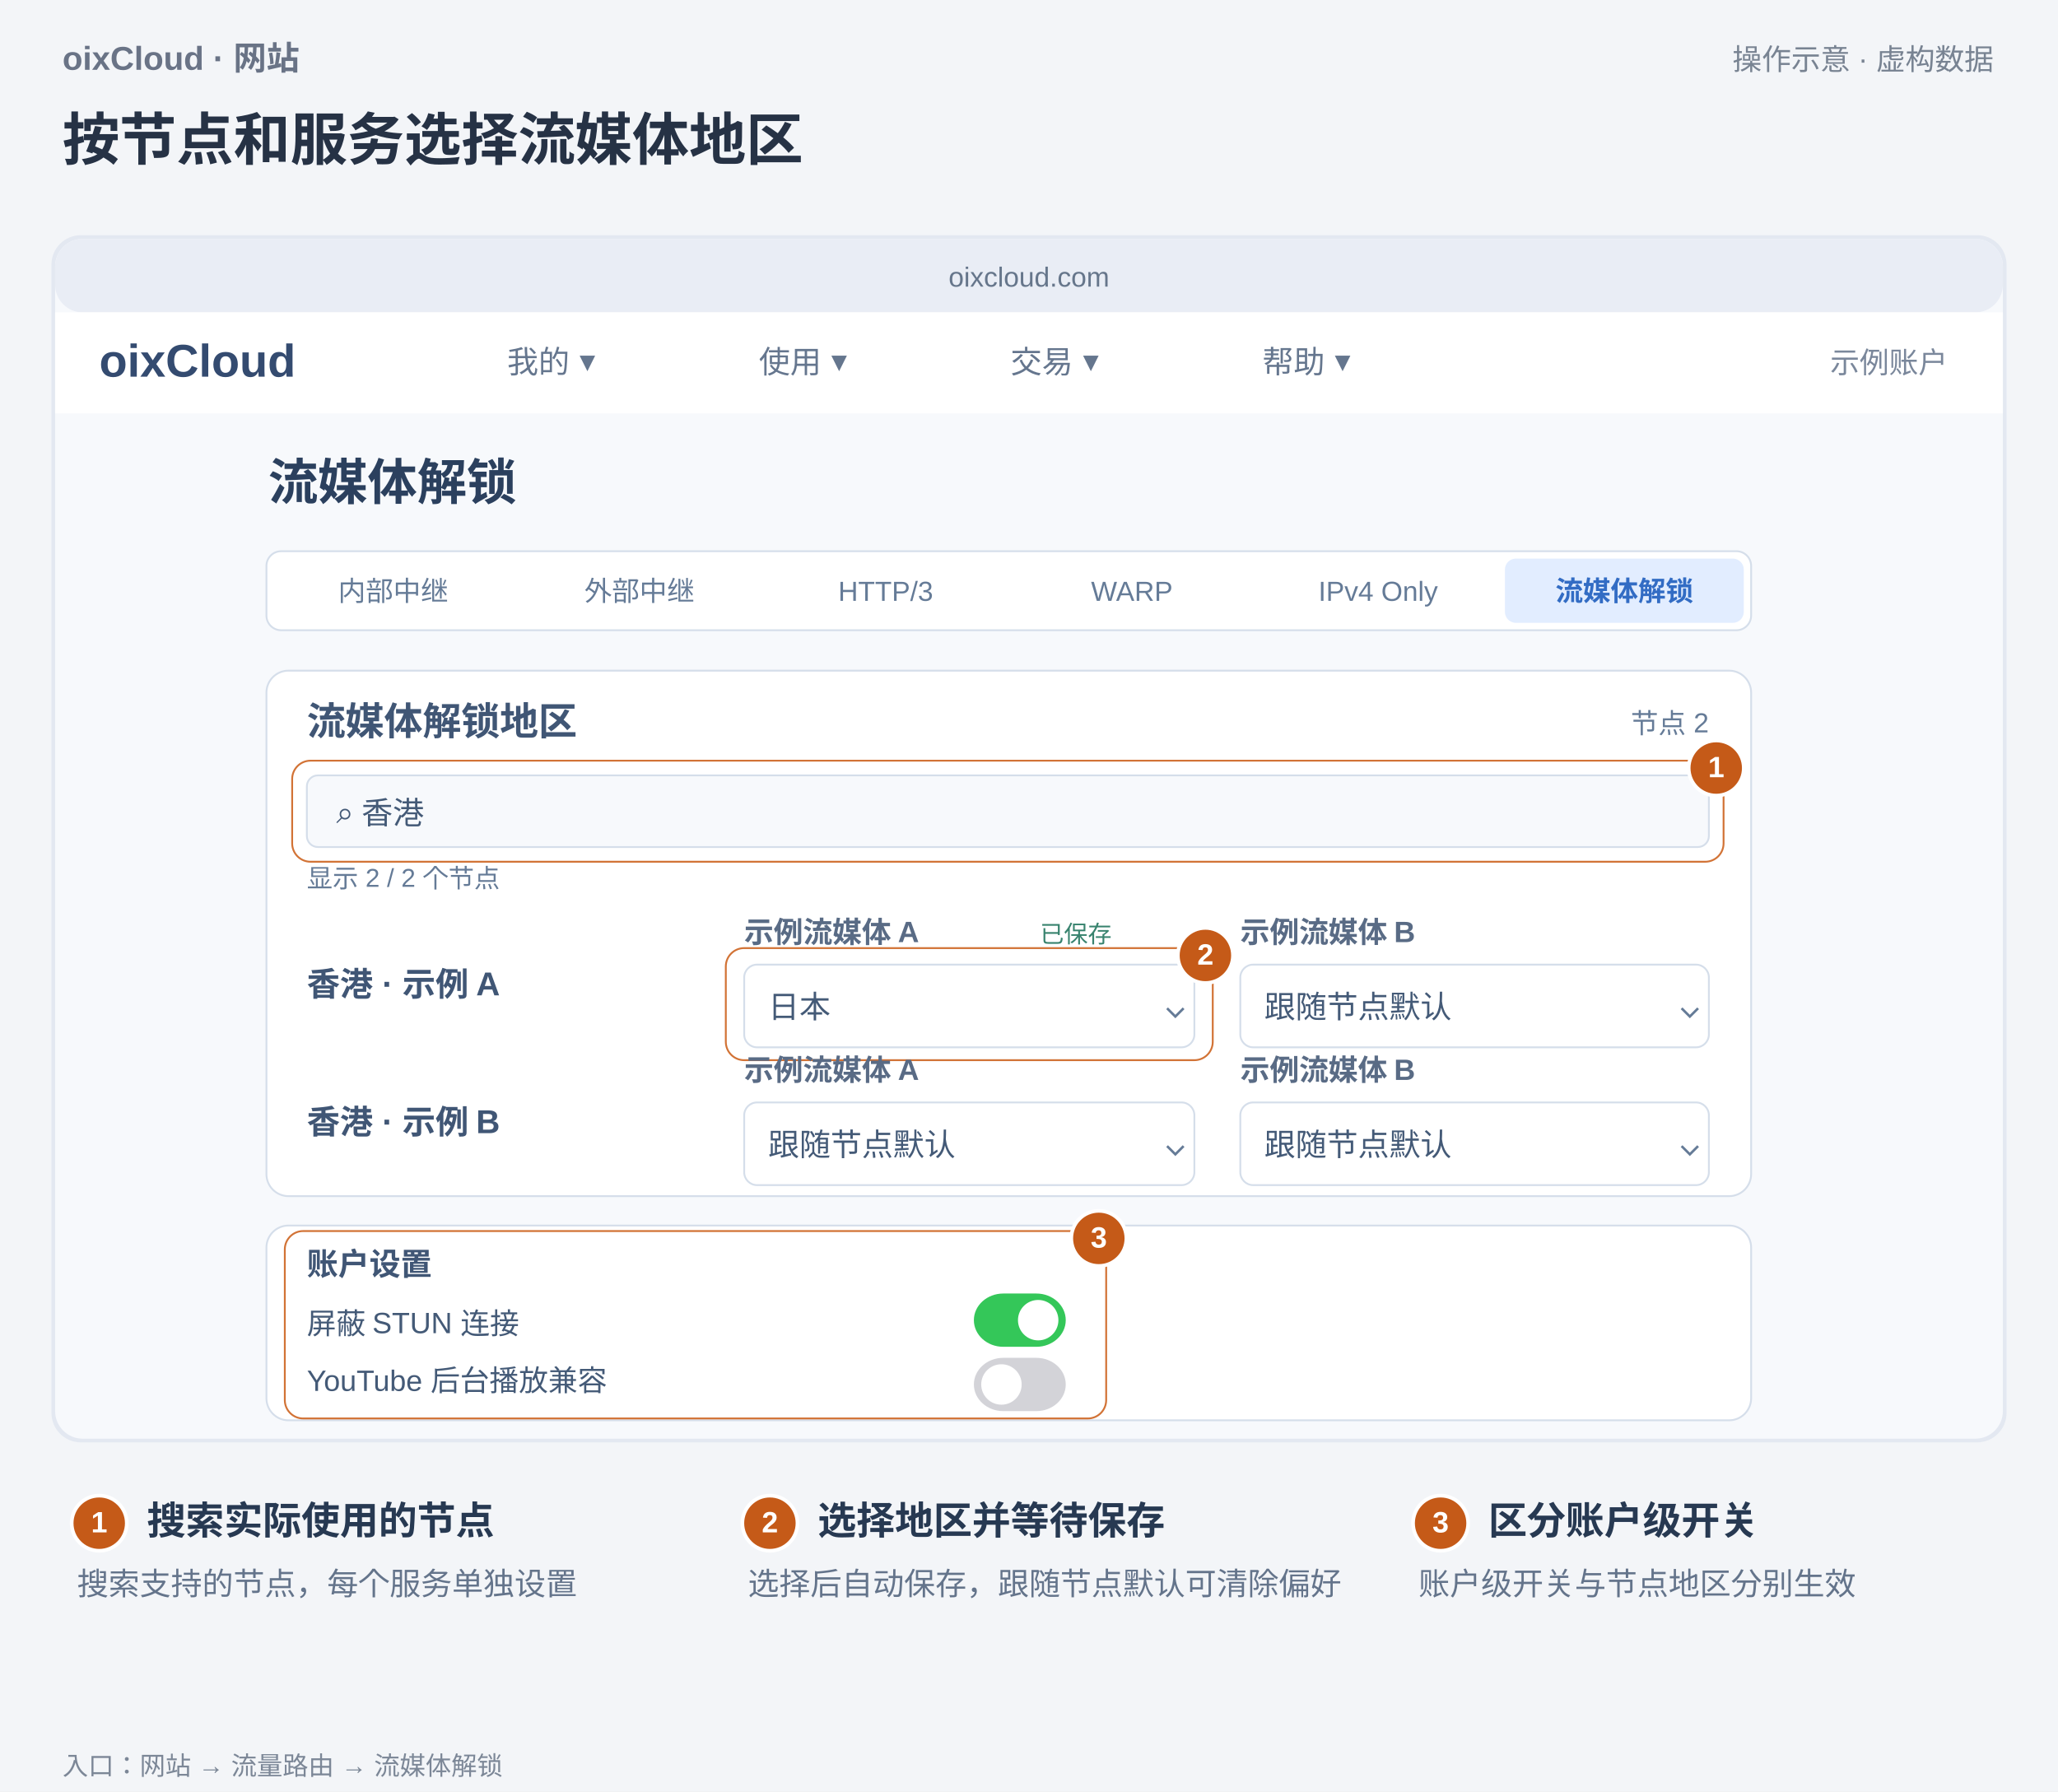
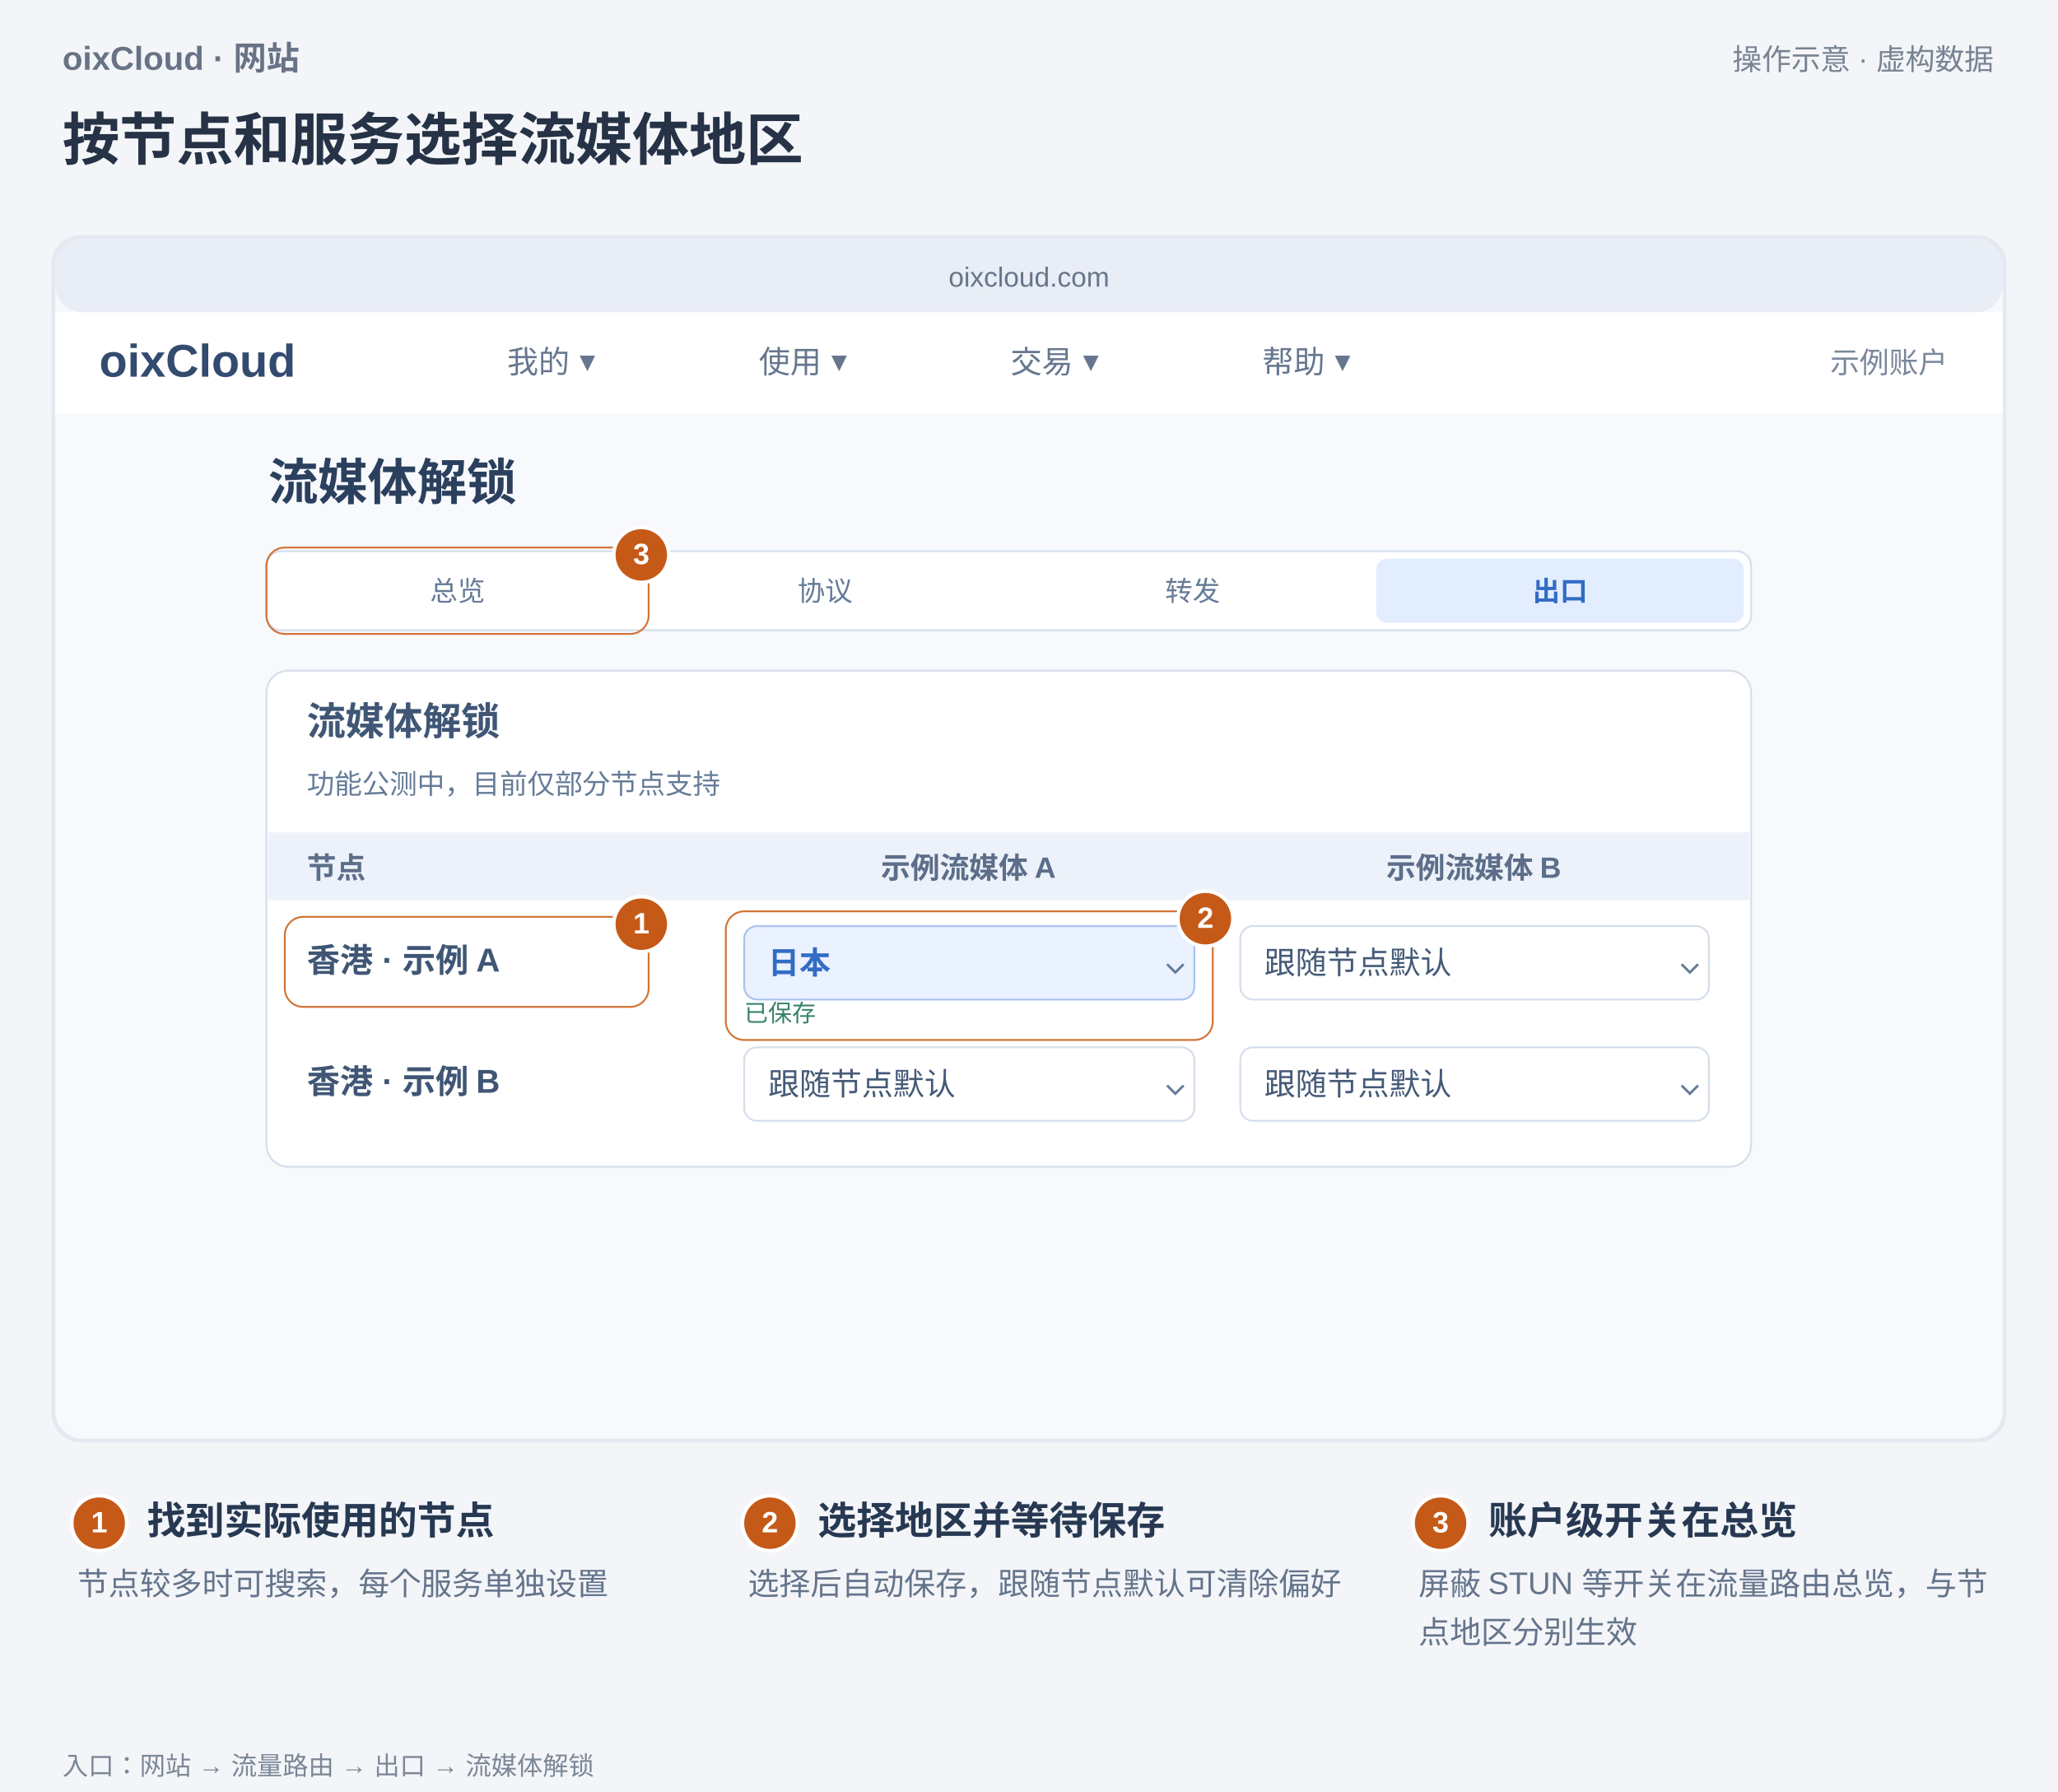
<svg xmlns="http://www.w3.org/2000/svg" width="1120" height="975" viewBox="0 0 1120 975" role="img" aria-labelledby="title desc">
  <g font-family="-apple-system,BlinkMacSystemFont,'PingFang SC','Segoe UI',Arial,sans-serif">
    <rect x="0" y="0" width="1120" height="975" rx="0" fill="#f3f5f8" stroke="none" />
    <text x="34" y="38" font-size="18" fill="#697386" font-weight="600" text-anchor="start">oixCloud · 网站</text>
    <text x="1085" y="38" font-size="16" fill="#788392" font-weight="500" text-anchor="end">操作示意 · 虚构数据</text>
    <text x="34" y="87" font-size="31" fill="#263245" font-weight="700" text-anchor="start">按节点和服务选择流媒体地区</text>
    <rect x="28" y="128" width="1064" height="657" rx="16" fill="#e3e8f1" stroke="none" />
    <rect x="30" y="130" width="1060" height="653" rx="15" fill="#f7f9fc" stroke="none" />
    <rect x="30" y="130" width="1060" height="40" rx="15" fill="#e9edf5" stroke="none" />
    <text x="560" y="156" font-size="15" fill="#66768b" font-weight="500" text-anchor="middle">oixcloud.com</text>
    <rect x="30" y="170" width="1060" height="55" rx="0" fill="#fff" stroke="none" />
    <text x="54" y="205" font-size="25" fill="#344b70" font-weight="700" text-anchor="start">oixCloud</text>
    <text x="276" y="203" font-size="17" fill="#65768e" font-weight="400" text-anchor="start">我的 ▾</text>
    <text x="413" y="203" font-size="17" fill="#65768e" font-weight="400" text-anchor="start">使用 ▾</text>
    <text x="550" y="203" font-size="17" fill="#65768e" font-weight="400" text-anchor="start">交易 ▾</text>
    <text x="687" y="203" font-size="17" fill="#65768e" font-weight="400" text-anchor="start">帮助 ▾</text>
    <text x="1060" y="203" font-size="16" fill="#7a879b" font-weight="500" text-anchor="end">示例账户</text>
    <text x="146" y="272" font-size="27" fill="#2b405e" font-weight="650" text-anchor="start">流媒体解锁</text>
    <g transform="translate(-100 0)">
      <rect x="245" y="300" width="808" height="43" rx="8" fill="#fff" stroke="#d5deea" />
-       <text x="314" y="327" font-size="15" fill="#657b97" font-weight="400" text-anchor="middle">内部中继</text>
-       <text x="448" y="327" font-size="15" fill="#657b97" font-weight="400" text-anchor="middle">外部中继</text>
-       <text x="582" y="327" font-size="15" fill="#657b97" font-weight="400" text-anchor="middle">HTTP/3</text>
-       <text x="716" y="327" font-size="15" fill="#657b97" font-weight="400" text-anchor="middle">WARP</text>
-       <text x="850" y="327" font-size="15" fill="#657b97" font-weight="400" text-anchor="middle">IPv4 Only</text>
-       <rect x="919" y="304" width="130" height="35" rx="6" fill="#e2edff" stroke="none" />
-       <text x="984" y="327" font-size="15" fill="#326cc4" font-weight="600" text-anchor="middle">流媒体解锁</text>
-       <rect x="245" y="365" width="808" height="286" rx="12" fill="#fff" stroke="#d5deea" />
-       <text x="267" y="400" font-size="21" fill="#405675" font-weight="600" text-anchor="start">流媒体解锁地区</text>
-       <text x="1030" y="399" font-size="15" fill="#657b97" font-weight="400" text-anchor="end">节点 2</text>
-       <rect x="267" y="422" width="763" height="39" rx="6" fill="#f7f9fc" stroke="#d5deea" />
-       <text x="283" y="448" font-size="17" fill="#445a77" font-weight="400" text-anchor="start">⌕ 香港</text>
-       <rect x="259" y="414" width="779" height="55" rx="10" fill="none" stroke="#d27336" />
-       <circle cx="1034" cy="418" r="15" fill="#c55a18" stroke="#fff" stroke-width="2" />
-       <text x="1034" y="423" font-size="16" fill="#fff" font-weight="700" text-anchor="middle">1</text>
-       <text x="267" y="483" font-size="14" fill="#657b97" font-weight="400" text-anchor="start">显示 2 / 2 个节点</text>
-       <text x="267" y="542" font-size="18" fill="#405675" font-weight="600" text-anchor="start">香港 · 示例 A</text>
-       <text x="505" y="513" font-size="16" fill="#596b85" font-weight="600" text-anchor="start">示例流媒体 A</text>
-       <rect x="505" y="525" width="245" height="45" rx="7" fill="#fff" stroke="#d5deea" />
-       <text x="518" y="554" font-size="17" fill="#445a77" font-weight="400" text-anchor="start">日本</text>
-       <text x="775" y="513" font-size="16" fill="#596b85" font-weight="600" text-anchor="start">示例流媒体 B</text>
-       <rect x="775" y="525" width="255" height="45" rx="7" fill="#fff" stroke="#d5deea" />
-       <text x="788" y="554" font-size="17" fill="#445a77" font-weight="400" text-anchor="start">跟随节点默认</text>
-       <text x="733" y="554" font-size="17" fill="#657b97" font-weight="400" text-anchor="start">⌄</text>
-       <text x="1013" y="554" font-size="17" fill="#657b97" font-weight="400" text-anchor="start">⌄</text>
-       <text x="705" y="513" font-size="13" fill="#38836e" font-weight="400" text-anchor="end">已保存</text>
-       <rect x="495" y="516" width="265" height="61" rx="10" fill="none" stroke="#d27336" />
-       <circle cx="756" cy="520" r="15" fill="#c55a18" stroke="#fff" stroke-width="2" />
-       <text x="756" y="525" font-size="16" fill="#fff" font-weight="700" text-anchor="middle">2</text>
-       <text x="267" y="617" font-size="18" fill="#405675" font-weight="600" text-anchor="start">香港 · 示例 B</text>
-       <text x="505" y="588" font-size="16" fill="#596b85" font-weight="600" text-anchor="start">示例流媒体 A</text>
-       <rect x="505" y="600" width="245" height="45" rx="7" fill="#fff" stroke="#d5deea" />
-       <text x="518" y="629" font-size="17" fill="#445a77" font-weight="400" text-anchor="start">跟随节点默认</text>
-       <text x="775" y="588" font-size="16" fill="#596b85" font-weight="600" text-anchor="start">示例流媒体 B</text>
-       <rect x="775" y="600" width="255" height="45" rx="7" fill="#fff" stroke="#d5deea" />
-       <text x="788" y="629" font-size="17" fill="#445a77" font-weight="400" text-anchor="start">跟随节点默认</text>
-       <text x="733" y="629" font-size="17" fill="#657b97" font-weight="400" text-anchor="start">⌄</text>
-       <text x="1013" y="629" font-size="17" fill="#657b97" font-weight="400" text-anchor="start">⌄</text>
-       <rect x="245" y="667" width="808" height="106" rx="12" fill="#fff" stroke="#d5deea" />
-       <text x="267" y="694" font-size="17" fill="#405675" font-weight="600" text-anchor="start">账户设置</text>
-       <text x="267" y="726" font-size="16" fill="#445a77" font-weight="400" text-anchor="start">屏蔽 STUN 连接</text>
-       <rect x="630" y="704" width="50" height="29" rx="16" fill="#34c759" stroke="none" />
-       <circle cx="665" cy="718.5" r="11" fill="#fff" stroke="none" stroke-width="1" />
-       <text x="267" y="757" font-size="16" fill="#445a77" font-weight="400" text-anchor="start">YouTube 后台播放兼容</text>
-       <rect x="630" y="739" width="50" height="29" rx="16" fill="#d3d3d8" stroke="none" />
-       <circle cx="645" cy="753.5" r="11" fill="#fff" stroke="none" stroke-width="1" />
-       <rect x="255" y="670" width="447" height="102" rx="10" fill="none" stroke="#d27336" />
-       <circle cx="698" cy="674" r="15" fill="#c55a18" stroke="#fff" stroke-width="2" />
-       <text x="698" y="679" font-size="16" fill="#fff" font-weight="700" text-anchor="middle">3</text>
+       <text x="349" y="327" font-size="15" fill="#657b97" font-weight="400" text-anchor="middle">总览</text>
+       <text x="549" y="327" font-size="15" fill="#657b97" font-weight="400" text-anchor="middle">协议</text>
+       <text x="749" y="327" font-size="15" fill="#657b97" font-weight="400" text-anchor="middle">转发</text>
+       <rect x="849" y="304" width="200" height="35" rx="6" fill="#e2edff" stroke="none" />
+       <text x="949" y="327" font-size="15" fill="#326cc4" font-weight="600" text-anchor="middle">出口</text>
+       <rect x="245" y="365" width="808" height="270" rx="12" fill="#fff" stroke="#d5deea" />
+       <text x="267" y="400" font-size="21" fill="#405675" font-weight="600" text-anchor="start">流媒体解锁</text>
+       <text x="267" y="432" font-size="15" fill="#657b97" font-weight="400" text-anchor="start">功能公测中，目前仅部分节点支持</text>
+       <rect x="246" y="453" width="806" height="37" rx="0" fill="#edf2fa" stroke="none" />
+       <text x="267" y="478" font-size="16" fill="#5c6e89" font-weight="600" text-anchor="start">节点</text>
+       <text x="627" y="478" font-size="16" fill="#5c6e89" font-weight="600" text-anchor="middle">示例流媒体 A</text>
+       <text x="902" y="478" font-size="16" fill="#5c6e89" font-weight="600" text-anchor="middle">示例流媒体 B</text>
+       <text x="267" y="529" font-size="18" fill="#405675" font-weight="600" text-anchor="start">香港 · 示例 A</text>
+       <rect x="505" y="504" width="245" height="40" rx="7" fill="#eaf1ff" stroke="#a9c3ee" />
+       <text x="518" y="530" font-size="17" fill="#326cc4" font-weight="600" text-anchor="start">日本</text>
+       <text x="733" y="530" font-size="17" fill="#657b97" font-weight="400" text-anchor="start">⌄</text>
+       <rect x="775" y="504" width="255" height="40" rx="7" fill="#fff" stroke="#d5deea" />
+       <text x="788" y="530" font-size="17" fill="#445a77" font-weight="400" text-anchor="start">跟随节点默认</text>
+       <text x="1013" y="530" font-size="17" fill="#657b97" font-weight="400" text-anchor="start">⌄</text>
+       <text x="505" y="556" font-size="13" fill="#38836e" font-weight="400" text-anchor="start">已保存</text>
+       <text x="267" y="595" font-size="18" fill="#405675" font-weight="600" text-anchor="start">香港 · 示例 B</text>
+       <rect x="505" y="570" width="245" height="40" rx="7" fill="#fff" stroke="#d5deea" />
+       <text x="518" y="596" font-size="17" fill="#445a77" font-weight="400" text-anchor="start">跟随节点默认</text>
+       <text x="733" y="596" font-size="17" fill="#657b97" font-weight="400" text-anchor="start">⌄</text>
+       <rect x="775" y="570" width="255" height="40" rx="7" fill="#fff" stroke="#d5deea" />
+       <text x="788" y="596" font-size="17" fill="#445a77" font-weight="400" text-anchor="start">跟随节点默认</text>
+       <text x="1013" y="596" font-size="17" fill="#657b97" font-weight="400" text-anchor="start">⌄</text>
+       <rect x="255" y="499" width="198" height="49" rx="10" fill="none" stroke="#d27336" />
+       <circle cx="449" cy="503" r="15" fill="#c55a18" stroke="#fff" stroke-width="2" />
+       <text x="449" y="508" font-size="16" fill="#fff" font-weight="700" text-anchor="middle">1</text>
+       <rect x="495" y="496" width="265" height="70" rx="10" fill="none" stroke="#d27336" />
+       <circle cx="756" cy="500" r="15" fill="#c55a18" stroke="#fff" stroke-width="2" />
+       <text x="756" y="505" font-size="16" fill="#fff" font-weight="700" text-anchor="middle">2</text>
+       <rect x="245" y="298" width="208" height="47" rx="10" fill="none" stroke="#d27336" />
+       <circle cx="449" cy="302" r="15" fill="#c55a18" stroke="#fff" stroke-width="2" />
+       <text x="449" y="307" font-size="16" fill="#fff" font-weight="700" text-anchor="middle">3</text>
    </g>
    <circle cx="54" cy="829" r="15" fill="#c55a18" stroke="#fff" stroke-width="2" />
    <text x="54" y="834" font-size="16" fill="#fff" font-weight="700" text-anchor="middle">1</text>
-     <text x="80" y="835" font-size="21" fill="#273952" font-weight="600" text-anchor="start">搜索实际使用的节点</text>
-     <text x="42" y="868" font-size="17" fill="#64748b" font-weight="400" text-anchor="start">搜索支持的节点，每个服务单独设置</text>
+     <text x="80" y="835" font-size="21" fill="#273952" font-weight="600" text-anchor="start">找到实际使用的节点</text>
+     <text x="42" y="868" font-size="17" fill="#64748b" font-weight="400" text-anchor="start">节点较多时可搜索，每个服务单独设置</text>
    <circle cx="419" cy="829" r="15" fill="#c55a18" stroke="#fff" stroke-width="2" />
    <text x="419" y="834" font-size="16" fill="#fff" font-weight="700" text-anchor="middle">2</text>
    <text x="445" y="835" font-size="21" fill="#273952" font-weight="600" text-anchor="start">选择地区并等待保存</text>
    <text x="407" y="868" font-size="17" fill="#64748b" font-weight="400" text-anchor="start">选择后自动保存，跟随节点默认可清除偏好</text>
    <circle cx="784" cy="829" r="15" fill="#c55a18" stroke="#fff" stroke-width="2" />
    <text x="784" y="834" font-size="16" fill="#fff" font-weight="700" text-anchor="middle">3</text>
-     <text x="810" y="835" font-size="21" fill="#273952" font-weight="600" text-anchor="start">区分账户级开关</text>
-     <text x="772" y="868" font-size="17" fill="#64748b" font-weight="400" text-anchor="start">账户级开关与节点地区分别生效</text>
-     <text x="34" y="966" font-size="14" fill="#7c8797" font-weight="400" text-anchor="start">入口：网站 → 流量路由 → 流媒体解锁</text>
+     <text x="810" y="835" font-size="21" fill="#273952" font-weight="600" text-anchor="start">账户级开关在总览</text>
+     <text x="772" y="868" font-size="17" fill="#64748b" font-weight="400" text-anchor="start">屏蔽 STUN 等开关在流量路由总览，与节</text>
+     <text x="772" y="894.35" font-size="17" fill="#64748b" font-weight="400" text-anchor="start">点地区分别生效</text>
+     <text x="34" y="966" font-size="14" fill="#7c8797" font-weight="400" text-anchor="start">入口：网站 → 流量路由 → 出口 → 流媒体解锁</text>
  </g>
</svg>
